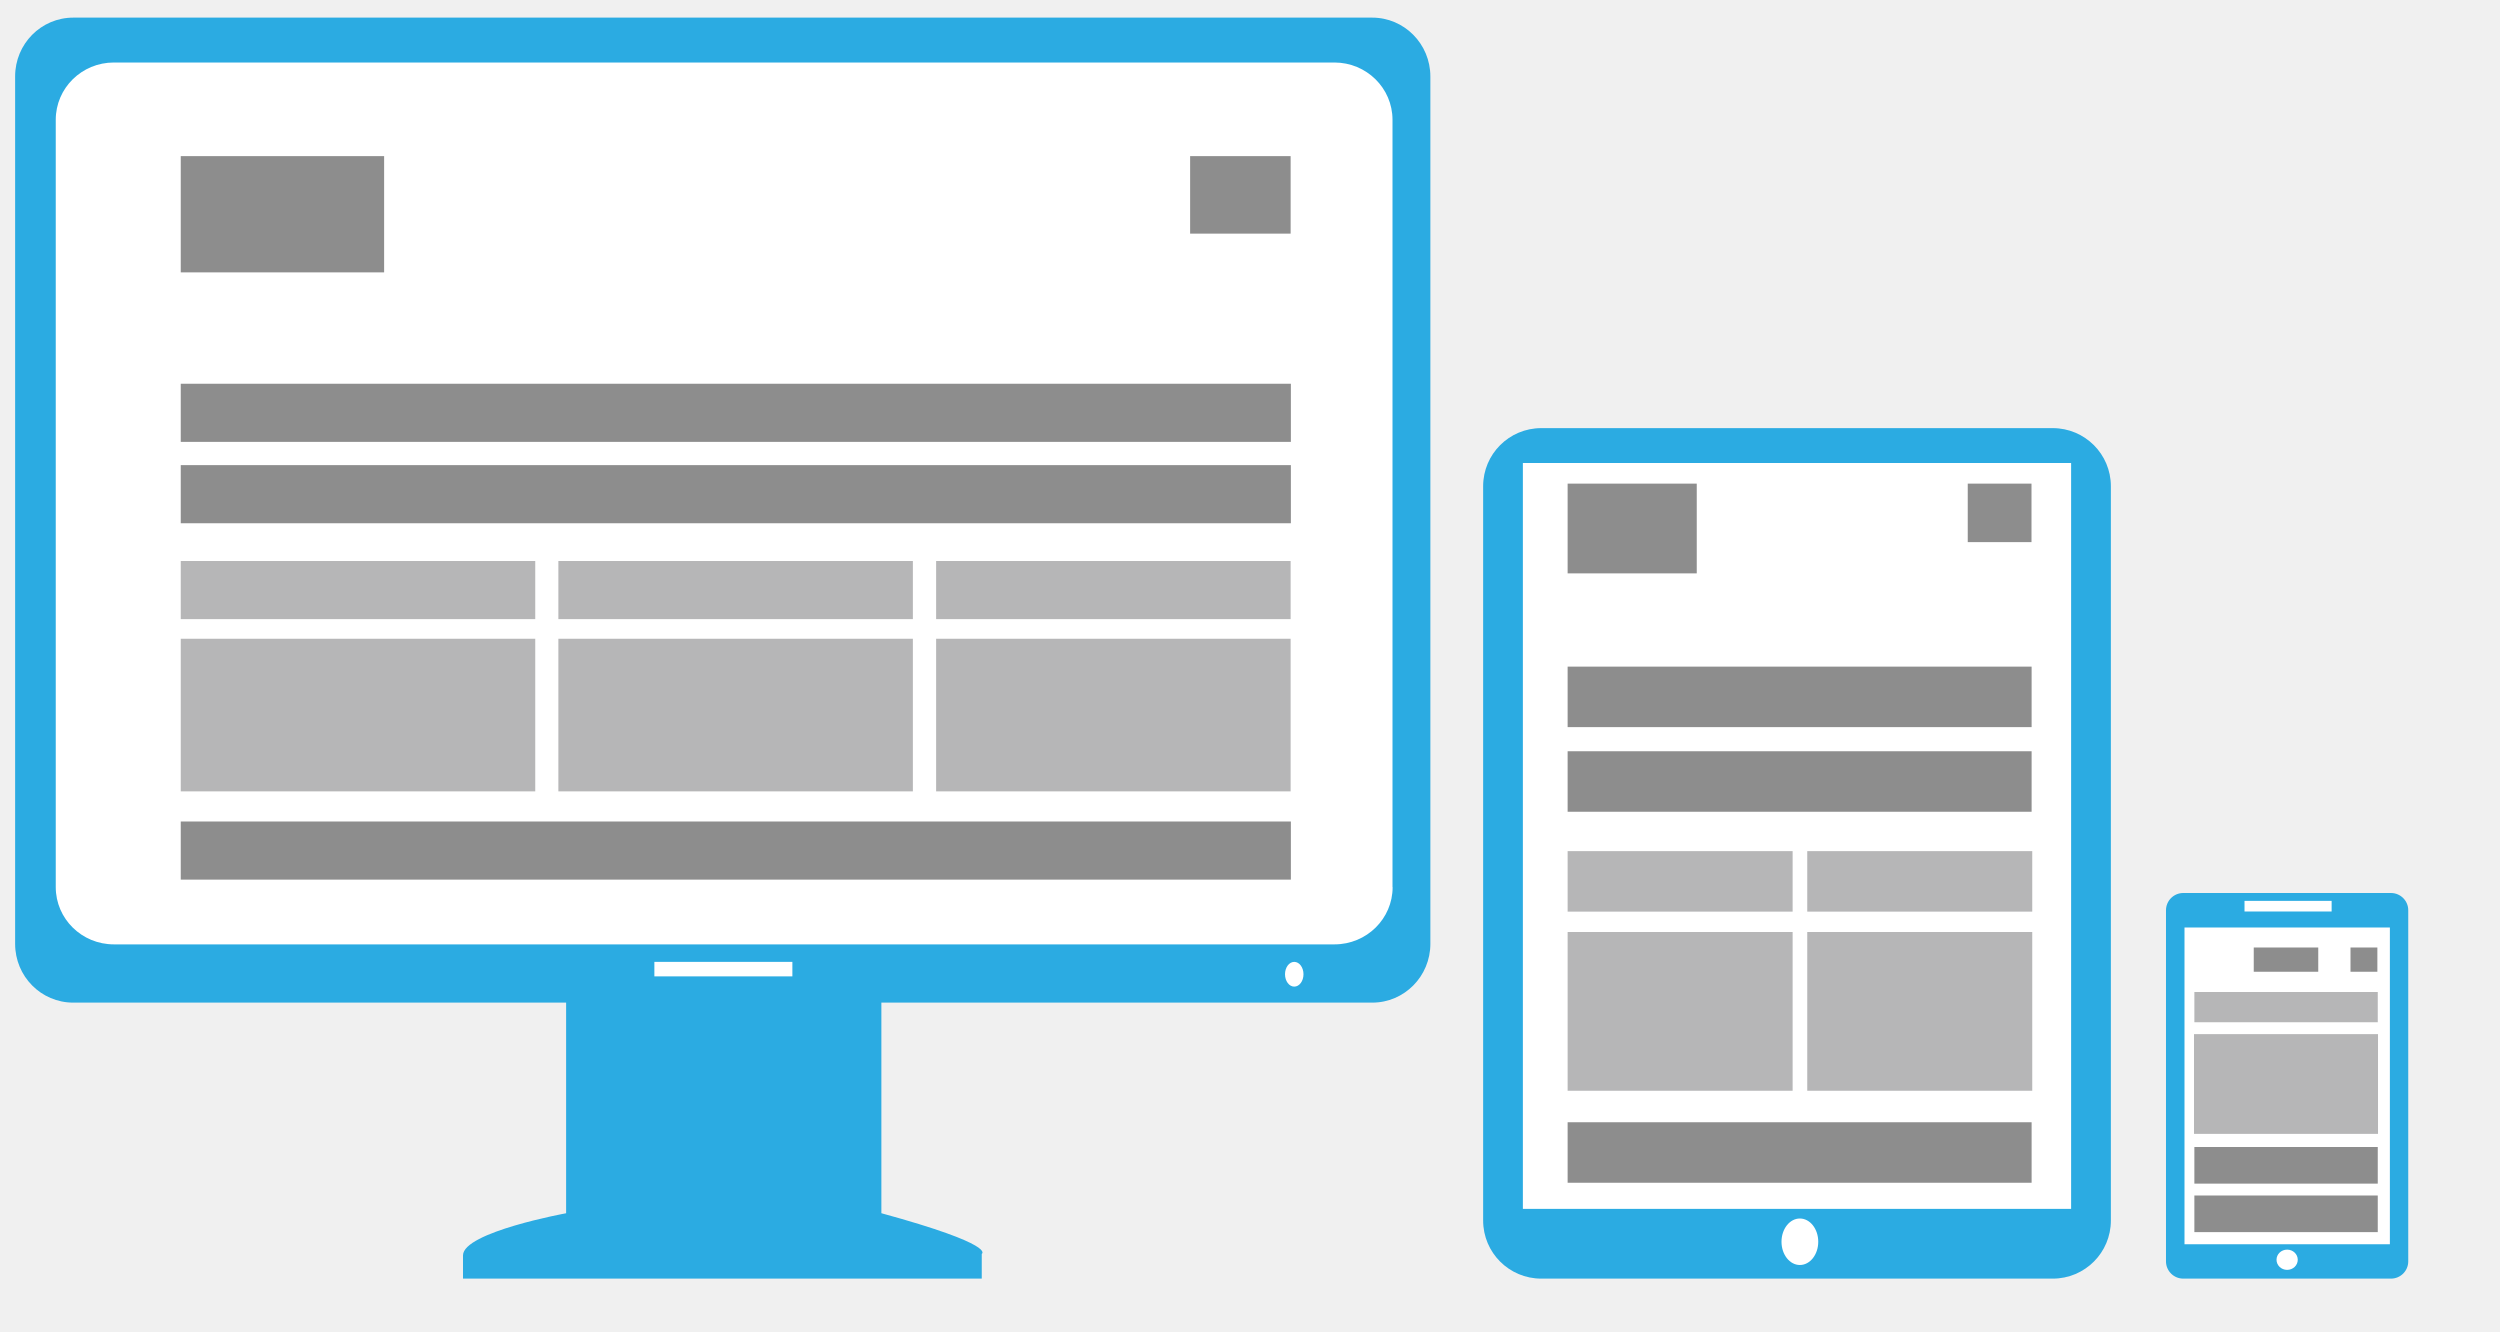
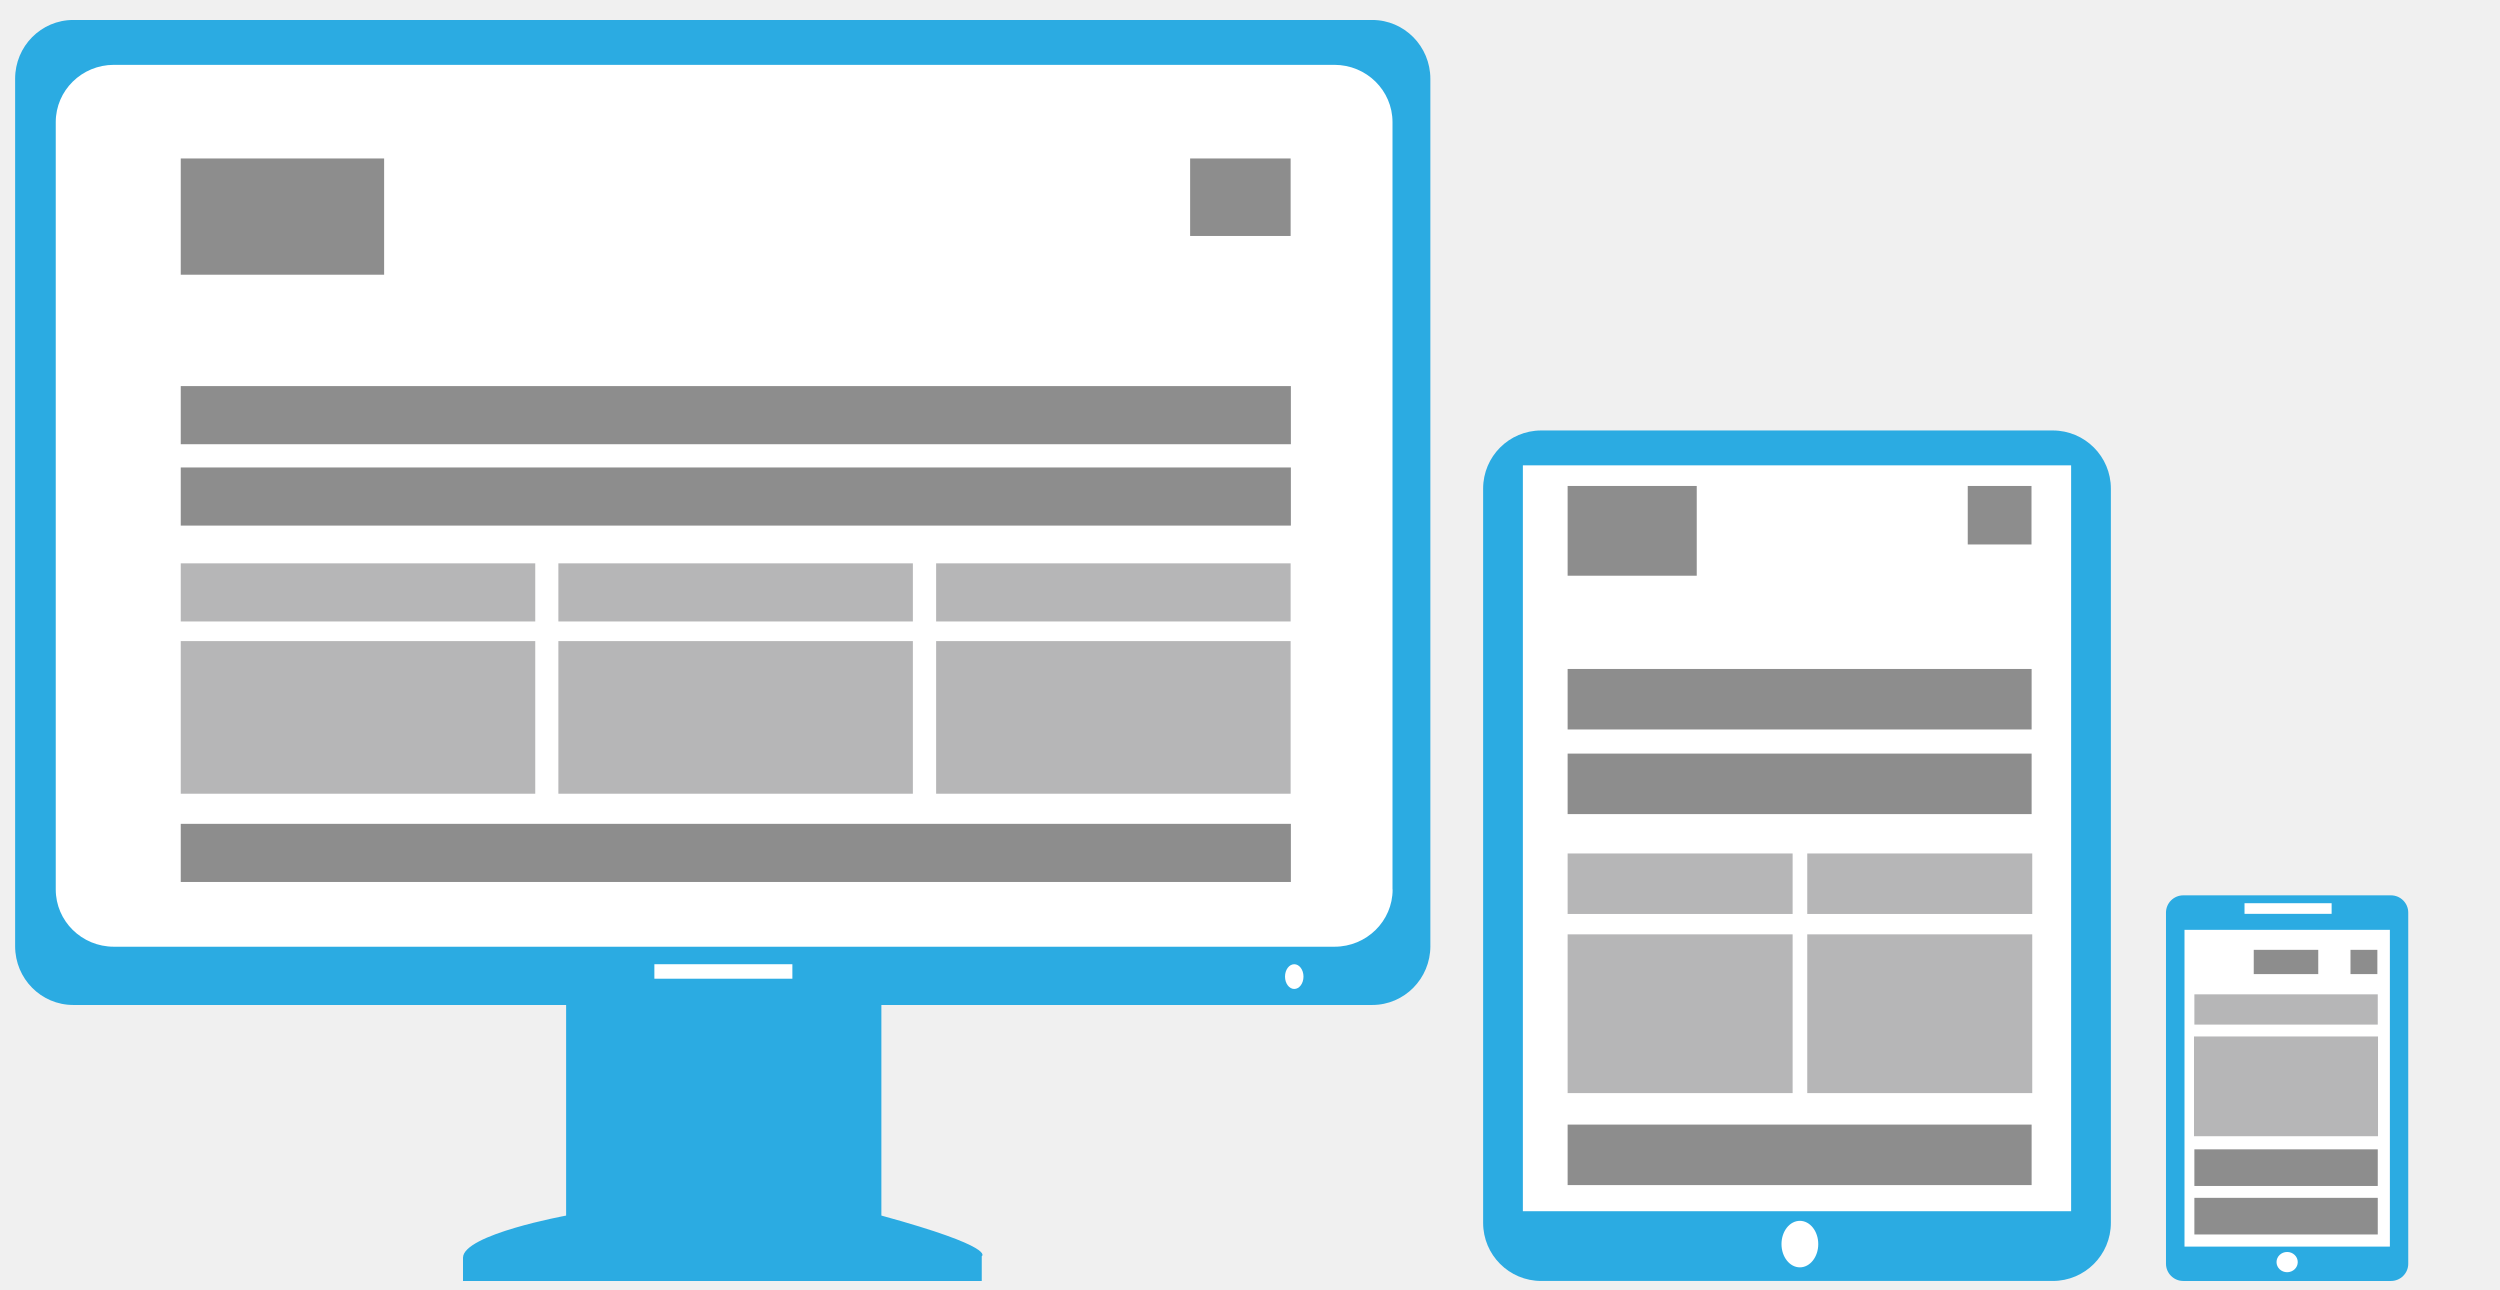
- <svg xmlns="http://www.w3.org/2000/svg" version="1.1" id="Layer_1" x="0px" y="0px" viewBox="0 0 200 106.5" enable-background="new 0 0 200 106.5" xml:space="preserve">
+ <svg xmlns="http://www.w3.org/2000/svg" version="1.1" id="Layer_1" x="0px" y="0px" width="320px" height="165px" viewBox="0 39.5 320 165" enable-background="new 0 39.5 320 165" xml:space="preserve">
  <g>
    <g>
-       <path fill="#2BABE2" d="M114.43,75.5c0,2.6-2.08,4.71-4.65,4.71H5.86c-2.57,0-4.65-2.1-4.65-4.7V6.11c0-2.6,2.08-4.7,4.65-4.7    h103.919c2.57,0,4.65,2.11,4.65,4.71V75.5z" />
-       <path fill="#FFFFFF" d="M111.41,70.97c0,2.53-2.08,4.58-4.65,4.58H9.11c-2.57,0-4.65-2.05-4.65-4.58V9.58C4.46,7.05,6.54,5,9.11,5    h97.64c2.57,0,4.65,2.05,4.65,4.58v61.39H111.41z" />
-       <ellipse fill="#FFFFFF" cx="103.54" cy="77.94" rx="0.739" ry="0.99" />
+       <path fill="#2BABE2" d="M183.088,160.6c0,4.16-3.328,7.537-7.439,7.537H9.376c-4.112,0-7.44-3.361-7.44-7.521V49.576    c0-4.16,3.328-7.52,7.44-7.52h166.271c4.111,0,7.439,3.376,7.439,7.536V160.6H183.088z" />
+       <path fill="#FFFFFF" d="M178.256,153.352c0,4.049-3.328,7.328-7.439,7.328H14.576c-4.112,0-7.44-3.279-7.44-7.328V55.128    c0-4.048,3.328-7.328,7.44-7.328H170.8c4.112,0,7.44,3.28,7.44,7.328v98.224H178.256z" />
+       <ellipse fill="#FFFFFF" cx="165.664" cy="164.504" rx="1.182" ry="1.584" />
      <g>
-         <rect x="45.29" y="79.27" fill="#2BABE2" width="25.22" height="19.53" />
-         <path fill="#2BABE2" d="M37.04,102.29h41.5v-1.98c0,0,1.28-0.7-8.02-3.25H45.29c0,0-8.25,1.51-8.25,3.37V102.29z" />
+         <rect x="72.464" y="166.632" fill="#2BABE2" width="40.352" height="31.248" />
+         <path fill="#2BABE2" d="M59.264,203.464h66.4v-3.168c0,0,2.048-1.12-12.832-5.2H72.464c0,0-13.2,2.416-13.2,5.393V203.464z" />
      </g>
-       <rect x="52.35" y="76.95" fill="#FFFFFF" width="11.04" height="1.16" />
+       <rect x="83.76" y="162.92" fill="#FFFFFF" width="17.664" height="1.855" />
    </g>
    <g>
-       <path fill="#2BABE2" d="M168.87,97.64c0,2.57-2.08,4.65-4.649,4.65H123.3c-2.569,0-4.649-2.08-4.649-4.65V38.9    c0-2.57,2.08-4.65,4.649-4.65h40.921c2.569,0,4.649,2.08,4.649,4.65V97.64z" />
-       <rect x="121.83" y="37.04" fill="#FFFFFF" width="43.859" height="59.67" />
-       <ellipse fill="#FFFFFF" cx="143.99" cy="99.34" rx="1.47" ry="1.86" />
+       <path fill="#2BABE2" d="M270.191,196.023c0,4.113-3.328,7.44-7.438,7.44h-65.475c-4.109,0-7.438-3.327-7.438-7.44V102.04    c0-4.112,3.328-7.44,7.438-7.44h65.475c4.11,0,7.438,3.328,7.438,7.44V196.023L270.191,196.023z" />
+       <rect x="194.928" y="99.064" fill="#FFFFFF" width="70.175" height="95.472" />
+       <ellipse fill="#FFFFFF" cx="230.384" cy="198.744" rx="2.353" ry="2.977" />
    </g>
    <g>
-       <path fill="#2BABE2" d="M191.279,71.44H174.66c-0.76,0-1.381,0.62-1.381,1.38v11.14v5.81v11.14c0,0.76,0.621,1.38,1.381,1.38    h16.619c0.761,0,1.381-0.62,1.381-1.38V89.77v-5.81V72.82C192.66,72.06,192.04,71.44,191.279,71.44z" />
-       <rect x="174.76" y="74.2" fill="#FFFFFF" width="16.43" height="25.34" />
-       <rect x="179.561" y="72.07" fill="#FFFFFF" width="6.969" height="0.85" />
-       <ellipse fill="#FFFFFF" cx="182.971" cy="100.78" rx="0.85" ry="0.81" />
+       <path fill="#2BABE2" d="M306.047,154.104h-26.591c-1.216,0-2.21,0.992-2.21,2.209v17.824v9.295v17.824    c0,1.217,0.994,2.208,2.21,2.208h26.591c1.217,0,2.209-0.991,2.209-2.208v-17.824v-9.295v-17.824    C308.256,155.096,307.264,154.104,306.047,154.104z" />
+       <rect x="279.616" y="158.52" fill="#FFFFFF" width="26.288" height="40.545" />
+       <rect x="287.298" y="155.111" fill="#FFFFFF" width="11.15" height="1.361" />
+       <ellipse fill="#FFFFFF" cx="292.754" cy="201.048" rx="1.359" ry="1.296" />
    </g>
    <g>
-       <rect x="14.46" y="12.49" fill="#8D8D8D" width="16.27" height="9.3" />
-       <rect x="95.21" y="12.49" fill="#8D8D8D" width="8.04" height="6.2" />
-       <rect x="14.46" y="30.7" fill="#8D8D8D" width="88.81" height="4.65" />
-       <rect x="14.46" y="37.21" fill="#8D8D8D" width="88.81" height="4.65" />
-       <rect x="14.46" y="65.72" fill="#8D8D8D" width="88.81" height="4.65" />
-       <rect x="14.46" y="51.1" fill="#B6B6B7" width="28.36" height="12.21" />
-       <rect x="44.67" y="51.1" fill="#B6B6B7" width="28.36" height="12.21" />
-       <rect x="74.89" y="51.1" fill="#B6B6B7" width="28.36" height="12.21" />
-       <rect x="14.46" y="44.88" fill="#B6B6B7" width="28.36" height="4.65" />
-       <rect x="44.67" y="44.88" fill="#B6B6B7" width="28.36" height="4.65" />
-       <rect x="74.89" y="44.88" fill="#B6B6B7" width="28.36" height="4.65" />
+       <rect x="23.136" y="59.784" fill="#8D8D8D" width="26.032" height="14.88" />
+       <rect x="152.336" y="59.784" fill="#8D8D8D" width="12.864" height="9.92" />
+       <rect x="23.136" y="88.92" fill="#8D8D8D" width="142.096" height="7.44" />
+       <rect x="23.136" y="99.336" fill="#8D8D8D" width="142.096" height="7.44" />
+       <rect x="23.136" y="144.952" fill="#8D8D8D" width="142.096" height="7.44" />
+       <rect x="23.136" y="121.56" fill="#B6B6B7" width="45.376" height="19.536" />
+       <rect x="71.472" y="121.56" fill="#B6B6B7" width="45.376" height="19.536" />
+       <rect x="119.824" y="121.56" fill="#B6B6B7" width="45.376" height="19.536" />
+       <rect x="23.136" y="111.608" fill="#B6B6B7" width="45.376" height="7.44" />
+       <rect x="71.472" y="111.608" fill="#B6B6B7" width="45.376" height="7.44" />
+       <rect x="119.824" y="111.608" fill="#B6B6B7" width="45.376" height="7.44" />
    </g>
    <g>
-       <rect x="125.41" y="38.69" fill="#8D8D8D" width="10.33" height="7.18" />
-       <rect x="157.42" y="38.69" fill="#8D8D8D" width="5.1" height="4.68" />
-       <rect x="125.41" y="53.33" fill="#8D8D8D" width="37.119" height="4.84" />
-       <rect x="125.41" y="60.1" fill="#8D8D8D" width="37.119" height="4.84" />
-       <rect x="125.41" y="89.78" fill="#8D8D8D" width="37.119" height="4.84" />
-       <rect x="125.41" y="74.56" fill="#B6B6B7" width="18" height="12.7" />
-       <rect x="144.58" y="74.56" fill="#B6B6B7" width="18" height="12.7" />
-       <rect x="125.41" y="68.09" fill="#B6B6B7" width="18" height="4.84" />
-       <rect x="144.58" y="68.09" fill="#B6B6B7" width="18" height="4.84" />
+       <rect x="200.656" y="101.704" fill="#8D8D8D" width="16.527" height="11.488" />
+       <rect x="251.872" y="101.704" fill="#8D8D8D" width="8.16" height="7.488" />
+       <rect x="200.656" y="125.128" fill="#8D8D8D" width="59.391" height="7.744" />
+       <rect x="200.656" y="135.96" fill="#8D8D8D" width="59.391" height="7.744" />
+       <rect x="200.656" y="183.447" fill="#8D8D8D" width="59.391" height="7.744" />
+       <rect x="200.656" y="159.096" fill="#B6B6B7" width="28.8" height="20.32" />
+       <rect x="231.328" y="159.096" fill="#B6B6B7" width="28.8" height="20.32" />
+       <rect x="200.656" y="148.744" fill="#B6B6B7" width="28.8" height="7.744" />
+       <rect x="231.328" y="148.744" fill="#B6B6B7" width="28.8" height="7.744" />
    </g>
    <g>
-       <rect x="180.3" y="75.8" fill="#8D8D8D" width="5.16" height="1.94" />
-       <rect x="188.04" y="75.8" fill="#8D8D8D" width="2.149" height="1.94" />
-       <rect x="175.52" y="82.73" fill="#B6B6B7" width="14.721" height="7.98" />
-       <rect x="175.55" y="79.36" fill="#B6B6B7" width="14.671" height="2.42" />
-       <rect x="175.55" y="91.76" fill="#8D8D8D" width="14.671" height="2.93" />
-       <rect x="175.55" y="95.64" fill="#8D8D8D" width="14.671" height="2.93" />
+       <rect x="288.48" y="161.08" fill="#8D8D8D" width="8.256" height="3.104" />
+       <rect x="300.863" y="161.08" fill="#8D8D8D" width="3.439" height="3.104" />
+       <rect x="280.832" y="172.168" fill="#B6B6B7" width="23.554" height="12.768" />
+       <rect x="280.88" y="166.775" fill="#B6B6B7" width="23.474" height="3.873" />
+       <rect x="280.88" y="186.616" fill="#8D8D8D" width="23.474" height="4.688" />
+       <rect x="280.88" y="192.824" fill="#8D8D8D" width="23.474" height="4.688" />
    </g>
  </g>
</svg>
